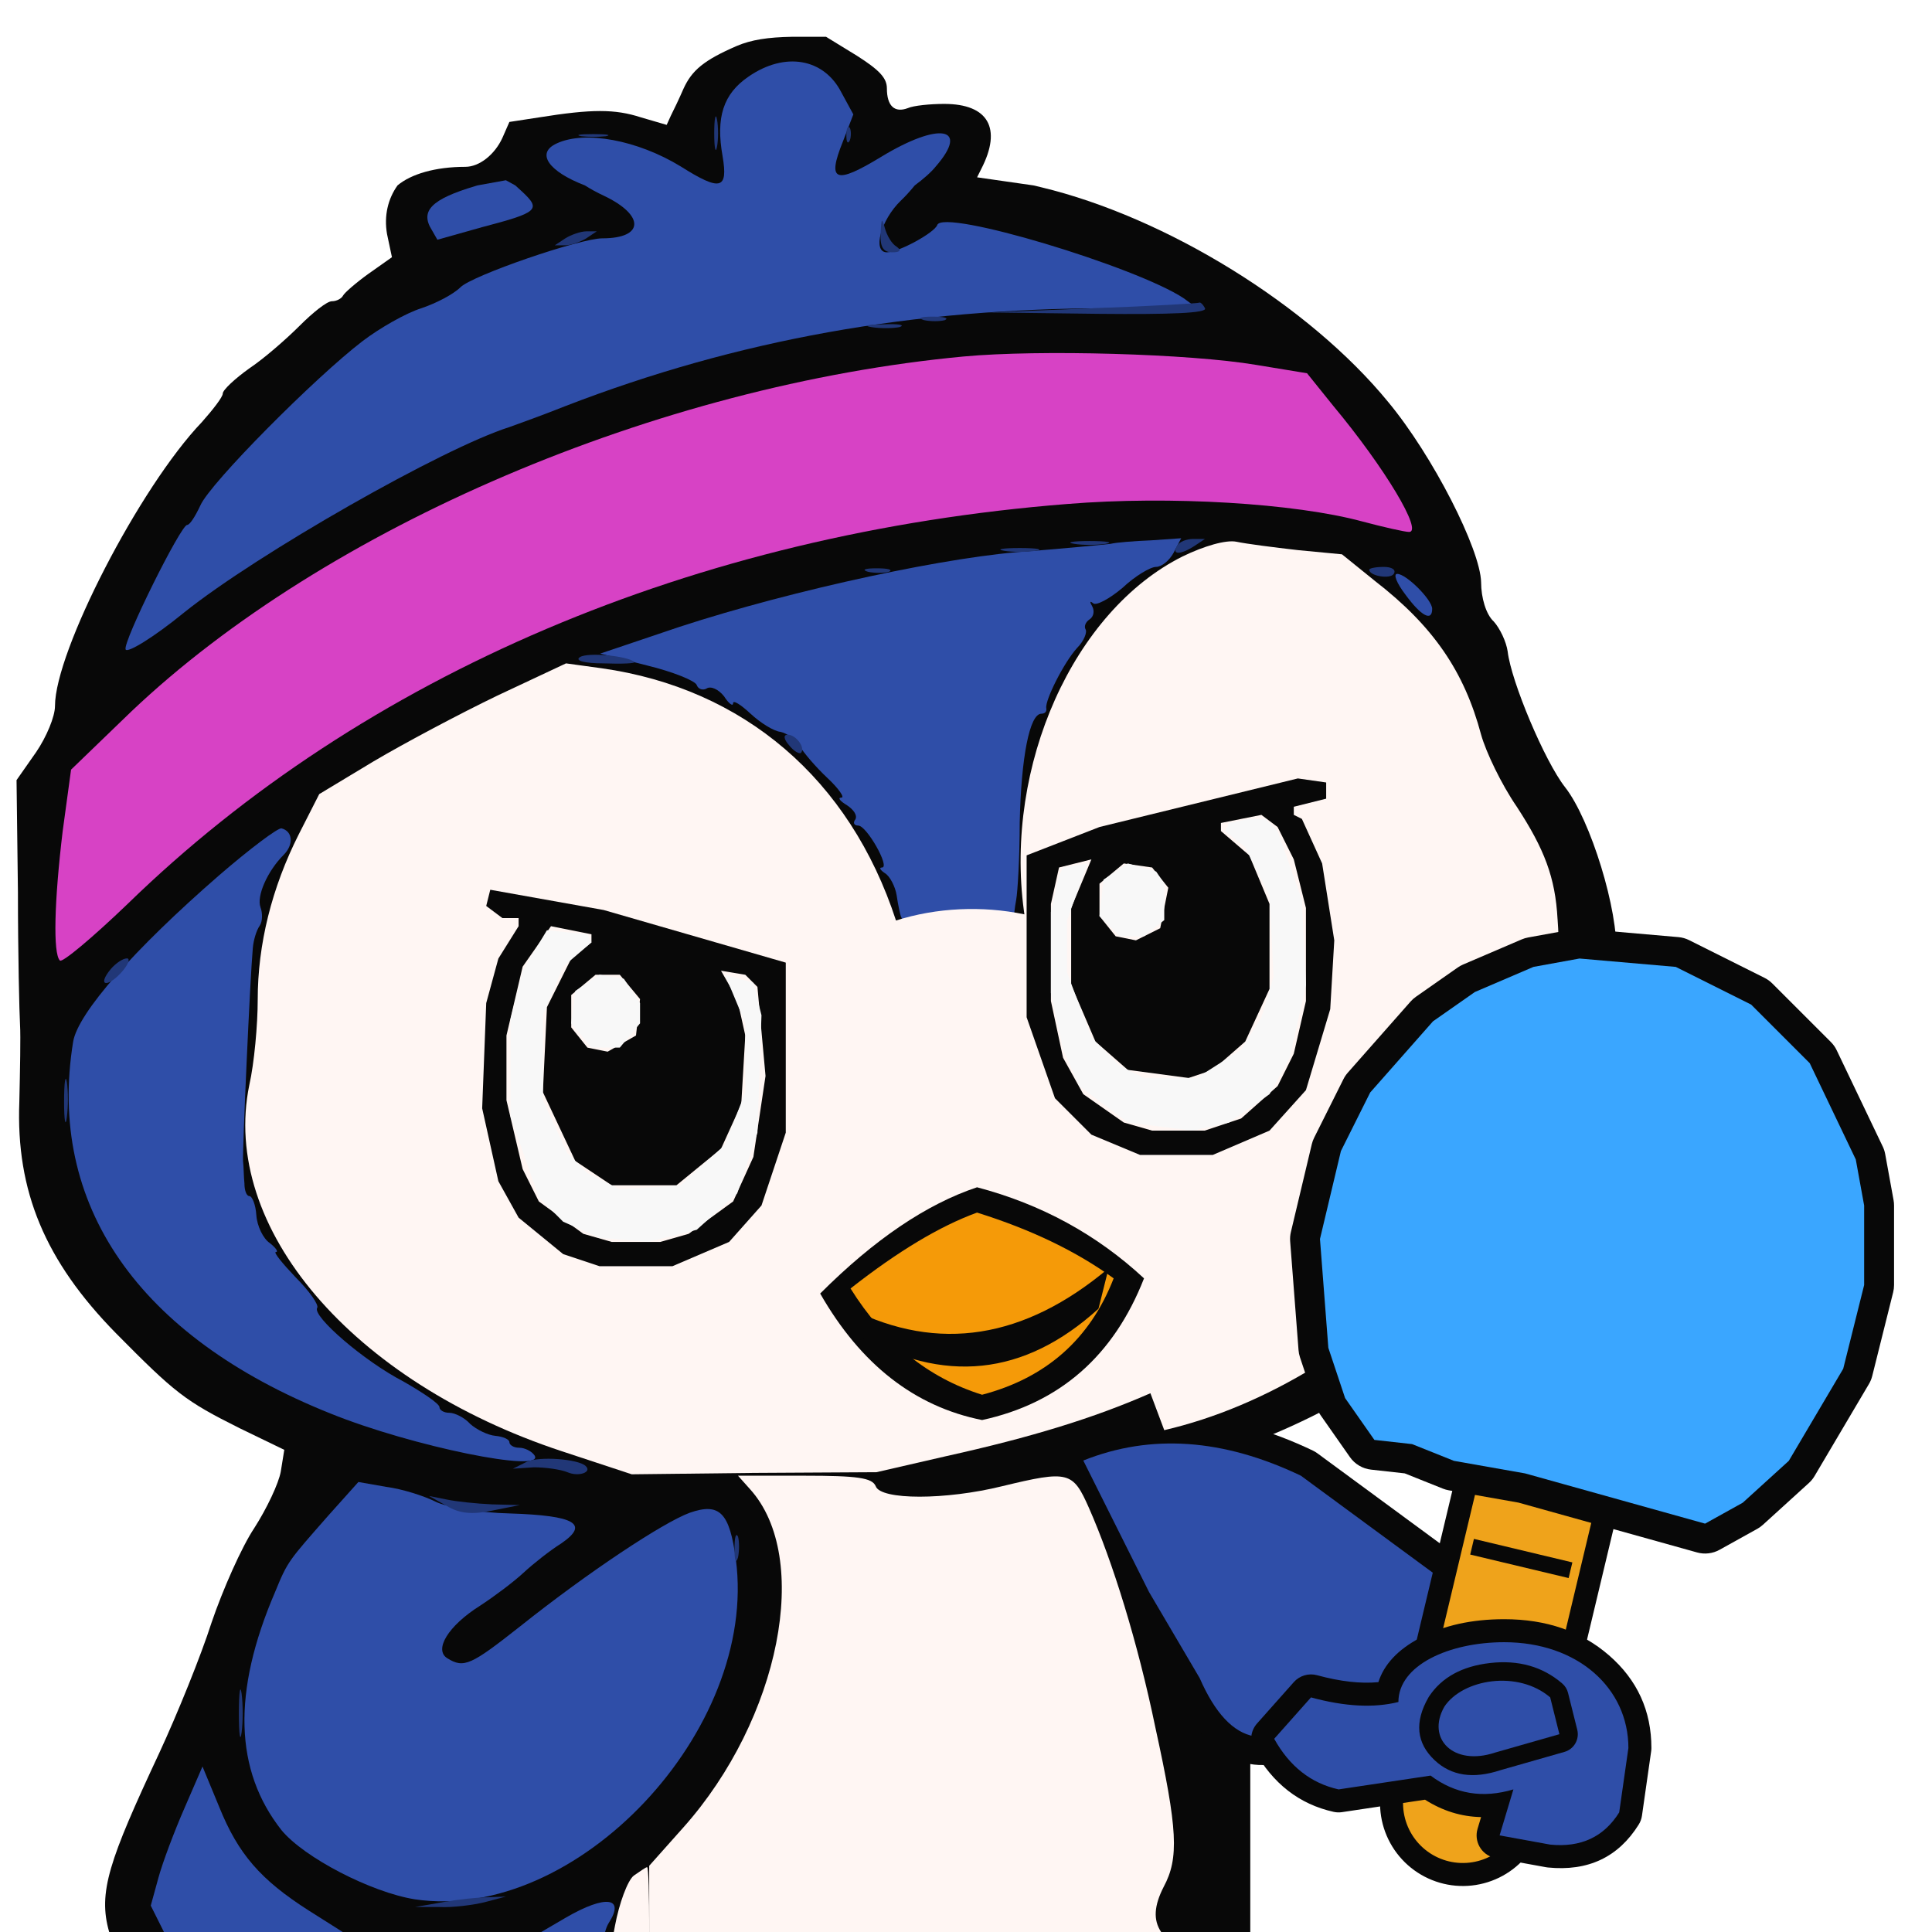
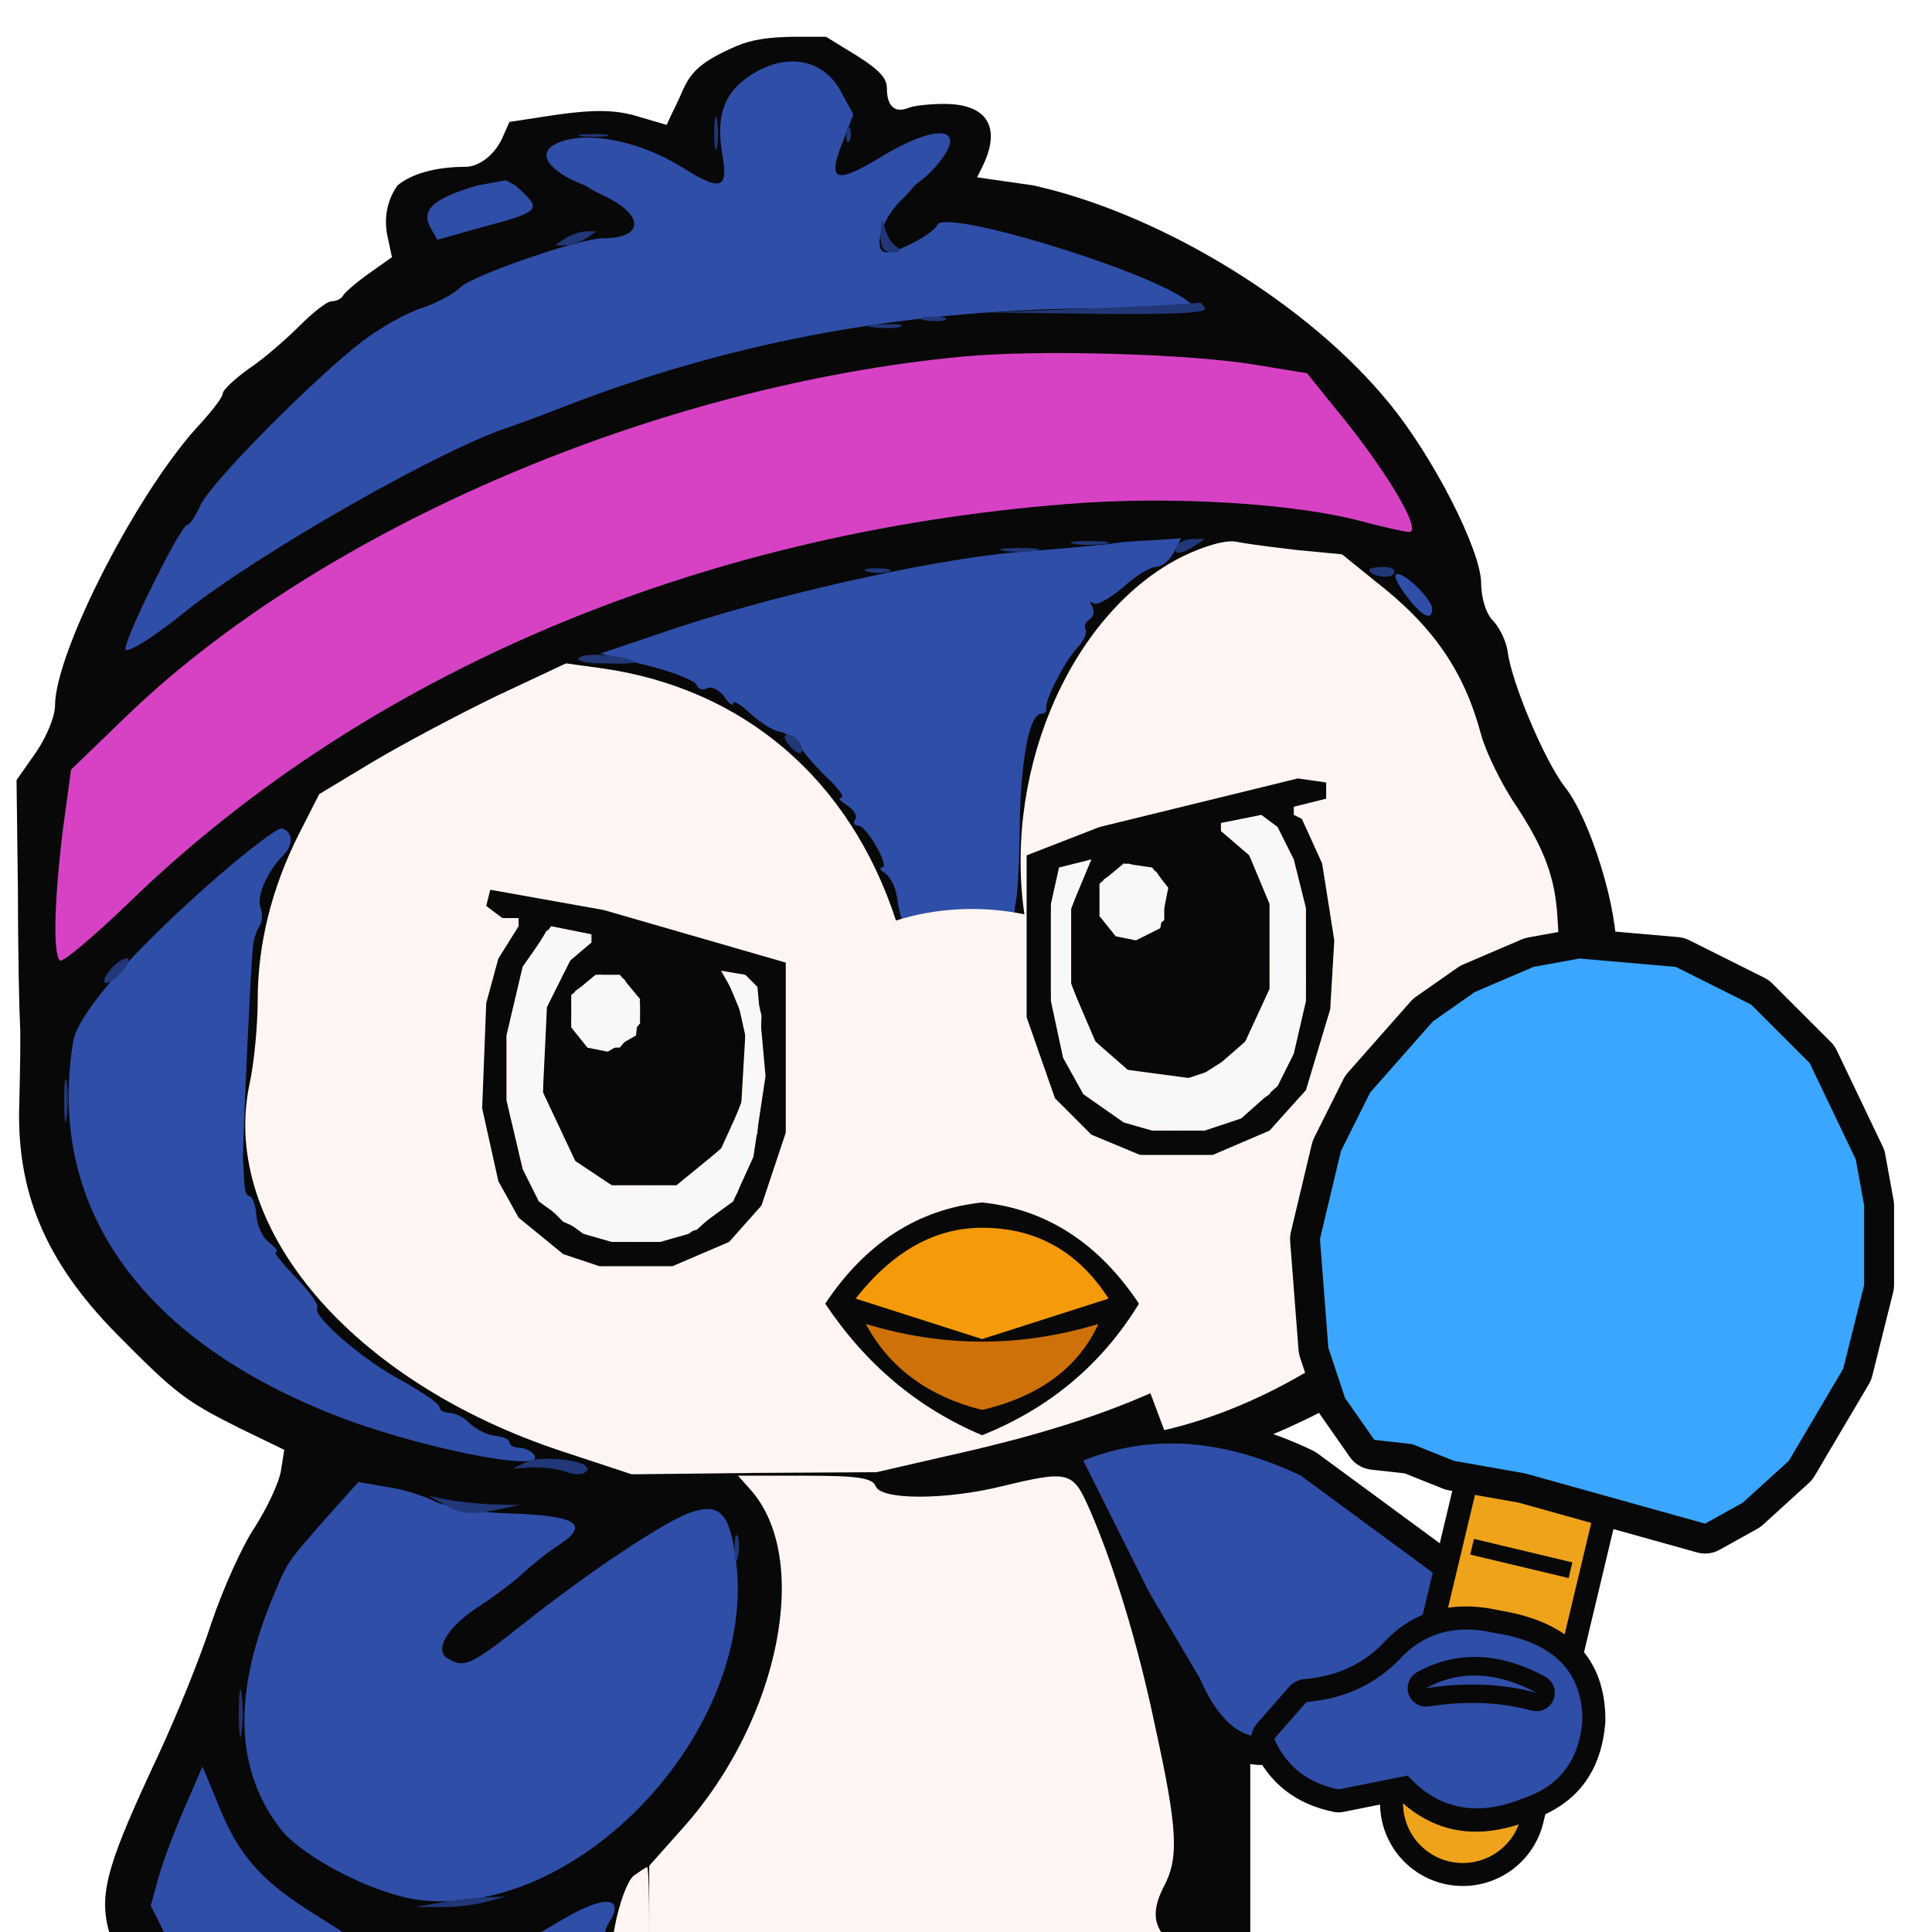
<svg xmlns="http://www.w3.org/2000/svg" viewBox="0 0 420 420" aria-hidden="true" class="sthings" data-character="pip">
  <g data-pip-part="body">
    <path fill="#080808" fill-rule="evenodd" d="M160.128 10.006C163.32 8.638 166.967 8.091 172.135 8H179.58L186.267 12.103C191.13 15.203 192.802 16.936 192.802 19.215C192.802 23.045 194.474 24.595 197.362 23.501C198.577 22.954 202.225 22.589 205.264 22.589C214.839 22.589 217.878 27.878 213.32 36.723L212.408 38.547L224.663 40.305L226.389 40.718C253.592 47.253 284.595 66.401 301.767 87.373C311.495 99.076 321.828 119.44 321.98 126.582C321.98 129.926 323.045 133.573 324.716 135.093C326.084 136.613 327.451 139.501 327.755 141.628C328.515 148.163 335.81 165.488 340.217 171.11C345.764 178.157 351.902 198.068 351.339 207.505H271.8V420.0H23.735C21.258 411.385 23.707 404.441 34.598 381.139C38.549 372.628 43.716 359.863 45.996 352.719C48.427 345.577 52.53 336.306 55.266 332.203C58.002 327.947 60.586 322.477 61.041 319.893L61.801 315.182L52.075 310.471C40.221 304.544 38.093 302.872 25.176 289.803C9.826 274.15 3.443 258.952 4.203 239.5C4.355 232.813 4.508 225.214 4.355 222.782C4.203 220.198 3.899 207.281 3.899 193.907L3.596 169.591L7.851 163.513C10.13 160.169 11.954 155.762 11.954 153.482C11.954 141.628 30.342 105.915 43.868 91.781C46.3 89.045 48.427 86.309 48.427 85.55C48.427 84.79 51.011 82.358 54.202 80.079C57.395 77.951 62.258 73.696 65.145 70.808C68.033 67.921 71.072 65.49 72.136 65.49C73.199 65.49 74.263 64.881 74.567 64.273C74.871 63.666 77.302 61.538 80.038 59.563L85.205 55.915L84.141 50.9C83.444 46.908 84.333 43.233 86.42 40.305C89.34 37.848 94.605 36.267 101.162 36.267C104.202 36.267 107.546 33.623 109.217 29.975L110.737 26.51L117.272 25.507C128.67 23.684 133.685 23.684 139.308 25.507L144.93 27.149L145.842 25.142C146.451 23.957 147.666 21.404 148.578 19.306C150.402 15.294 152.986 13.106 160.128 10.006Z" />
    <path fill="#080808" fill-rule="evenodd" d="M326.8 192.105 351.338 207.505Q350.89 221.805 349.9 238.305Q347.7 269.105 314.7 288.905Q286.1 312.005 252.0 319.705L248.7 305.405Q290.5 294.405 308.1 271.305Q331.2 246.005 326.8 219.605Z" />
    <path fill="#2f4ea8" fill-rule="evenodd" d="M162.712 16.662C170.614 11.191 179.125 12.65 182.924 20.127L185.508 24.869L183.228 30.796C179.733 39.458 181.557 40.188 191.587 34.079C204.201 26.419 210.887 27.605 203.44 36.175C202.47 37.399 200.691 38.958 198.86 40.305C197.826 41.573 196.774 42.727 195.842 43.605C191.435 47.86 189.611 54.851 192.802 54.851C195.386 54.851 203.137 50.596 203.745 48.925C204.961 45.277 247.21 58.043 257.391 64.881L260.279 67.009H241.13C198.426 67.009 160.28 73.847 122.895 88.285C118.336 90.109 112.864 92.084 110.737 92.844C96.299 97.404 56.026 120.352 40.07 133.118C33.383 138.589 27.608 142.084 27.303 141.172C26.696 139.501 39.31 114.121 40.677 114.121C41.285 114.121 42.501 112.145 43.564 109.866C45.692 105.003 68.488 82.054 78.823 74.152C82.622 71.265 88.245 68.072 91.588 67.009C94.779 65.945 98.579 63.969 100.099 62.45C102.683 59.866 126.086 51.812 130.949 51.812C140.067 51.812 140.22 46.796 131.253 42.541C129.771 41.852 128.4 41.1 127.153 40.305C119.322 37.308 116.352 33.284 121.071 31.161C127.15 28.334 138.548 30.431 147.971 36.175C156.633 41.647 158.304 41.191 157.089 33.988C155.57 25.507 157.24 20.401 162.712 16.662Z" />
    <path fill="#2f4ea8" fill-rule="evenodd" d="M112.022 40.305 113.473 41.629C117.727 45.581 116.967 46.189 104.81 49.38L95.084 52.116L93.867 49.988C91.285 45.884 93.716 43.301 103.442 40.414L103.802 40.305L109.977 39.185Z" />
    <path fill="#2f4ea8" fill-rule="evenodd" d="M241.435 118.225C242.65 117.92 246.601 117.616 250.249 117.465L256.784 117.008L255.112 120.2C254.2 121.871 252.528 123.24 251.312 123.24C250.097 123.24 246.753 125.215 244.017 127.798C241.13 130.23 238.242 131.75 237.635 131.142C236.875 130.534 236.875 130.838 237.483 131.902C237.939 132.814 237.787 134.029 236.875 134.638C235.963 135.245 235.66 136.157 235.963 136.765C236.42 137.372 235.66 139.348 234.139 140.868C231.252 144.059 227.149 152.266 227.452 153.938C227.604 154.697 227.149 155.154 226.389 155.154C223.805 155.154 221.982 164.728 221.677 178.862C221.677 186.46 221.222 193.907 220.917 195.579C220.614 197.098 220.31 199.682 220.31 201.05C220.158 202.873 218.942 203.785 216.359 203.785C214.23 203.785 210.127 204.85 207.088 206.065C201.313 208.496 197.058 207.737 198.426 204.393C198.882 203.178 198.426 202.266 197.514 202.266C196.602 202.266 195.995 201.809 195.995 201.05C196.146 200.442 196.146 199.682 195.842 199.226C195.69 198.77 195.235 196.794 194.93 194.667C194.626 192.691 193.411 190.412 192.347 189.804C191.435 189.196 190.979 188.588 191.739 188.588C193.562 188.588 188.396 179.469 186.572 179.469C185.66 179.469 185.355 178.862 185.964 178.102C186.42 177.19 185.508 175.975 184.14 175.063C182.621 174.151 182.012 173.391 182.924 173.391C183.685 173.391 182.316 171.415 179.885 169.135C177.301 166.704 174.717 163.665 173.805 162.144C173.046 160.777 171.071 159.409 169.702 159.105C168.183 158.953 165.296 157.129 163.167 155.154C161.04 153.178 159.368 152.115 159.368 152.875C159.368 153.634 158.457 153.026 157.392 151.354C156.177 149.834 154.505 149.075 153.593 149.682C152.834 150.139 151.77 149.834 151.465 148.922C151.162 148.01 146.299 146.035 140.676 144.668L130.493 142.084L143.108 137.829C166.663 129.622 201.921 121.719 220.917 120.047C230.948 119.288 240.218 118.376 241.435 118.225Z" />
    <path fill="#2f4ea8" fill-rule="evenodd" d="M305.567 129.318C303.591 126.734 302.832 124.759 303.743 124.759C305.72 124.759 311.342 130.382 311.342 132.357C311.342 135.245 308.911 133.878 305.567 129.318Z" />
    <path fill="#2f4ea8" fill-rule="evenodd" d="M47.667 190.259C54.354 184.484 60.434 179.926 61.193 180.078C63.625 180.685 63.929 183.572 61.649 185.853C58.154 189.347 55.723 194.819 56.634 197.251C57.09 198.466 57.09 200.29 56.483 201.202C55.723 202.266 55.114 204.393 54.963 206.065C54.354 212.752 52.683 250.29 52.835 252.417C52.987 253.632 52.987 255.913 53.139 257.28C53.139 258.8 53.595 260.016 54.202 260.016C54.811 260.016 55.571 261.84 55.723 264.119C55.874 266.551 57.242 269.285 58.61 270.197C59.977 271.262 60.586 272.173 59.977 272.173C59.37 272.173 61.346 274.605 64.233 277.644C67.273 280.684 69.4 283.723 68.945 284.331C67.88 286.155 79.126 295.881 87.637 300.289C91.892 302.72 95.539 305.152 95.539 305.912C95.539 306.519 96.451 307.128 97.667 307.128C98.883 307.128 101.011 308.191 102.226 309.559C103.595 310.775 106.026 311.991 107.698 312.143C109.37 312.294 110.737 312.903 110.737 313.51C110.737 314.118 111.649 314.726 112.864 314.726C114.08 314.726 115.6 315.485 116.208 316.397C118.639 320.35 89.461 314.422 71.832 307.279C30.039 290.563 10.13 261.84 15.905 226.429C16.97 220.198 29.127 206.369 47.667 190.259Z" />
    <path fill="#080808" fill-rule="evenodd" d="M233.253 311.887Q257.717 302.103 285.41 315.347Q285.925 315.593 286.384 315.931L323.784 343.431Q324.264 343.784 324.666 344.224Q325.067 344.664 325.377 345.173Q325.685 345.684 325.888 346.244Q326.091 346.804 326.181 347.393Q326.271 347.982 326.243 348.577Q326.217 349.172 326.075 349.75Q325.932 350.329 325.68 350.869Q325.427 351.409 325.074 351.889Q324.857 352.185 324.605 352.452Q306.216 371.991 283.164 381.295Q274.377 385.931 266.662 381.644Q260.033 377.961 255.407 367.569L244.585 349.173Q244.48 348.995 244.389 348.811L230.089 320.211Q229.822 319.678 229.665 319.103Q229.507 318.528 229.465 317.934Q229.423 317.339 229.497 316.748Q229.572 316.158 229.76 315.592Q229.949 315.027 230.244 314.509Q230.539 313.992 230.93 313.541Q231.32 313.091 231.791 312.726Q232.262 312.36 232.794 312.094Q233.02 311.981 233.253 311.887Z" />
    <path fill="#2f4ea8" fill-rule="evenodd" d="M235.5 317.505Q257.5 308.705 282.8 320.805L320.2 348.305Q302.6 367.005 280.6 375.805Q276.341 378.128 272.627 377.453Q265.79 376.21 260.8 364.805L249.8 346.105Z" />
    <path fill="#2f4ea8" fill-rule="evenodd" d="M71.376 329.468 77.911 322.172 83.989 323.237C87.485 323.693 92.196 325.213 94.627 326.428C97.059 327.644 104.05 328.859 110.889 329.012C125.023 329.468 128.214 331.291 121.983 335.546C119.551 337.066 115.904 339.954 113.776 341.929C111.649 343.905 107.393 347.096 104.354 349.072C97.363 353.479 94.324 358.646 97.211 360.47C100.859 362.75 102.378 361.99 113.168 353.479C128.062 341.626 144.171 330.988 149.946 328.859C156.48 326.58 158.609 328.859 159.976 339.042C164.839 376.123 125.326 418.068 90.221 412.901C80.646 411.381 66.057 403.782 61.193 397.856C51.011 384.938 50.403 367.917 59.826 346.032C62.561 339.346 62.713 339.346 71.376 329.468Z" />
    <path fill="#2f4ea8" fill-rule="evenodd" d="M40.07 393.144 44.021 384.026 47.667 392.841C51.771 403.022 56.634 408.646 67.121 415.332L74.498 420.0H35.64L32.774 414.269L34.446 408.19C35.358 404.846 37.941 398.007 40.07 393.144Z" />
    <path fill="#2f4ea8" fill-rule="evenodd" d="M123.047 416.853C131.71 411.838 135.964 412.445 132.317 418.068C131.991 418.611 131.724 419.29 131.542 420.0H117.666Z" />
    <path fill="#213777" fill-rule="evenodd" d="M155.265 28.972C155.265 25.689 155.57 24.413 155.873 25.963C156.177 27.605 156.177 30.34 155.873 31.89C155.57 33.531 155.265 32.255 155.265 28.972Z" />
    <path fill="#213777" fill-rule="evenodd" d="M183.988 29.428C183.988 27.878 184.292 27.24 184.748 27.787C185.052 28.425 185.052 29.701 184.748 30.523C184.292 31.434 183.988 30.887 183.988 29.428Z" />
    <path fill="#213777" fill-rule="evenodd" d="M126.39 29.61C124.871 29.337 126.086 29.154 128.974 29.154C131.861 29.154 133.077 29.337 131.71 29.61C130.189 29.793 127.758 29.793 126.39 29.61Z" />
    <path fill="#213777" fill-rule="evenodd" d="M191.435 50.596C191.587 47.404 191.739 47.253 192.347 49.532C192.802 51.204 193.866 53.028 194.93 53.635C195.995 54.395 195.69 54.851 194.018 54.851C192.042 54.851 191.283 53.788 191.435 50.596Z" />
    <path fill="#213777" fill-rule="evenodd" d="M122.895 51.812C124.111 51.052 126.238 50.292 127.454 50.292H129.734L127.454 51.812C126.238 52.571 124.111 53.331 122.895 53.331H120.615Z" />
    <path fill="#213777" fill-rule="evenodd" d="M237.635 67.009C250.249 66.553 260.583 65.945 260.735 65.793C260.887 65.641 261.495 66.097 261.951 67.009C262.559 68.072 254.504 68.377 238.851 68.225L214.839 67.921Z" />
    <path fill="#213777" fill-rule="evenodd" d="M200.858 69.593C199.337 69.137 200.249 68.832 202.68 68.832C205.264 68.832 206.328 69.137 205.416 69.593C204.352 69.896 202.225 69.896 200.858 69.593Z" />
    <path fill="#213777" fill-rule="evenodd" d="M189.46 71.113C187.484 70.808 188.699 70.504 192.042 70.504C195.386 70.353 196.905 70.656 195.538 71.113C194.018 71.416 191.283 71.416 189.46 71.113Z" />
    <path fill="#213777" fill-rule="evenodd" d="M233.532 118.225C231.555 117.92 233.076 117.616 236.875 117.616C240.674 117.616 242.195 117.92 240.371 118.225C238.395 118.528 235.355 118.528 233.532 118.225Z" />
    <path fill="#213777" fill-rule="evenodd" d="M255.872 118.68C256.327 117.768 257.999 117.16 259.367 117.16H261.951L259.671 118.68C256.632 120.656 254.655 120.656 255.872 118.68Z" />
    <path fill="#213777" fill-rule="evenodd" d="M218.335 119.744C216.359 119.44 217.878 119.135 221.677 119.135C225.477 119.135 226.997 119.44 225.173 119.744C223.198 120.047 220.158 120.047 218.335 119.744Z" />
    <path fill="#213777" fill-rule="evenodd" d="M188.699 124.303C187.179 123.847 188.091 123.543 190.523 123.543C193.107 123.543 194.171 123.847 193.259 124.303C192.195 124.607 190.067 124.607 188.699 124.303Z" />
    <path fill="#213777" fill-rule="evenodd" d="M297.664 123.847C297.664 123.543 299.033 123.24 300.855 123.24C302.527 123.24 303.591 123.847 302.984 124.759C302.224 125.975 297.664 125.215 297.664 123.847Z" />
    <path fill="#213777" fill-rule="evenodd" d="M126.086 142.844C127.758 141.78 136.268 142.54 137.94 143.907C138.245 144.212 135.204 144.364 131.253 144.212C126.998 144.212 124.871 143.604 126.086 142.844Z" />
    <path fill="#213777" fill-rule="evenodd" d="M171.526 161.993C170.311 160.625 170.311 159.713 171.223 159.713C173.046 159.713 175.174 162.601 174.11 163.665C173.805 163.968 172.59 163.36 171.526 161.993Z" />
    <path fill="#213777" fill-rule="evenodd" d="M24.112 210.625C25.176 209.408 26.696 208.344 27.608 208.344C28.367 208.344 27.911 209.713 26.391 211.384C23.2 214.879 21.073 214.271 24.112 210.625Z" />
    <path fill="#213777" fill-rule="evenodd" d="M13.929 239.5C13.929 235.244 14.234 233.42 14.538 235.244C14.841 237.219 14.841 240.563 14.538 242.843C14.234 245.275 13.929 243.603 13.929 239.5Z" />
    <path fill="#213777" fill-rule="evenodd" d="M114.536 317.766C117.272 316.55 125.63 317.157 127.302 318.678C128.822 320.045 125.783 321.109 123.351 320.045C121.83 319.438 118.639 318.981 116.055 318.981L111.497 319.285Z" />
    <path fill="#213777" fill-rule="evenodd" d="M97.059 327.34 93.26 325.213 97.059 325.972C99.187 326.428 103.595 326.884 106.938 327.035L113.016 327.188L106.938 328.404C102.53 329.316 99.795 329.012 97.059 327.34Z" />
    <path fill="#213777" fill-rule="evenodd" d="M159.673 336.763C159.673 334.179 159.976 333.115 160.433 334.027C160.736 335.091 160.736 337.218 160.433 338.585C159.976 340.106 159.673 339.194 159.673 336.763Z" />
    <path fill="#213777" fill-rule="evenodd" d="M51.923 372.476C51.923 367.917 52.227 365.941 52.53 368.221C52.835 370.653 52.835 374.3 52.53 376.579C52.227 379.01 51.923 377.035 51.923 372.476Z" />
    <path fill="#213777" fill-rule="evenodd" d="M96.299 413.509C99.642 412.901 104.05 412.445 106.177 412.445L109.977 412.293L105.417 413.509C102.986 414.117 98.427 414.725 95.539 414.572H90.221Z" />
    <path fill="#fff6f3" fill-rule="evenodd" d="M257.087 120.959C261.799 118.68 266.51 117.313 268.789 117.768C270.917 118.225 276.845 118.984 282.163 119.592L291.737 120.504L298.88 126.279C311.646 136.157 318.333 146.035 321.98 159.713C323.045 163.513 326.388 170.503 329.73 175.366C335.733 184.57 338.107 190.73 338.598 199.805H338.603Q341.1 232.805 318.0 271.305Q286.1 303.205 253.1 310.905L250.089 302.878C237.848 308.255 224.218 312.453 205.721 316.55L190.523 320.045L163.927 320.197L137.333 320.501L122.135 315.485C76.542 300.441 47.82 266.854 54.202 235.852C55.266 231.141 56.026 222.782 56.026 217.31C56.026 205.305 59.066 192.995 64.992 181.293L69.4 172.631L81.254 165.488C87.941 161.537 99.947 155.154 108.153 151.203L123.047 144.212L130.798 145.276C161.639 149.638 184.737 169.343 194.781 200.112C203.601 197.304 213.52 196.856 222.69 198.768L222.589 198.01C218.335 166.4 233.379 132.814 257.087 120.959Z" />
    <path fill="#fff6f3" fill-rule="evenodd" d="M137.788 407.734C139.155 406.822 140.372 405.91 140.676 405.91C140.979 405.91 141.132 411.99 141.132 419.588V420.0H133.439C133.518 419.573 133.6 419.132 133.685 418.676C134.597 413.813 136.421 408.797 137.788 407.734Z" />
    <path fill="#fff6f3" fill-rule="evenodd" d="M163.016 323.693 160.433 320.805H174.87C186.42 320.805 189.611 321.26 190.371 323.084C191.435 326.125 205.568 326.125 217.878 323.084C232.315 319.59 233.227 319.893 236.723 327.796C241.89 339.497 247.361 357.127 251.161 375.516C256.024 397.704 256.327 403.934 252.984 410.166C250.873 414.284 250.668 417.375 252.423 420.0H141.132V405.606L148.578 397.247C169.551 373.692 176.541 338.585 163.016 323.693Z" />
    <path fill="#d742c5" fill-rule="evenodd" d="M209.52 77.495C225.933 75.976 258.608 76.888 273.045 79.319L284.139 81.143L289.762 88.133C301.16 101.81 309.366 115.641 306.327 115.641C305.415 115.641 300.704 114.577 296.145 113.36C281.555 109.409 254.352 107.738 232.012 109.562C151.162 115.944 78.974 146.643 27.76 196.491C20.161 203.785 13.474 209.408 13.017 208.801C11.498 207.281 11.802 195.882 13.626 180.685L15.449 167.312L28.52 154.697C70.767 114.577 142.955 83.726 209.52 77.495Z" />
  </g>
  <g class="sthings-face" data-face="neutral">
    <g data-pip-part="eye-0">
      <path fill="#080808" fill-rule="evenodd" d="M105.7 196.945 106.58 193.425 131.22 197.825 170.82 209.265V246.225L165.54 262.065L158.5 269.985L146.18 275.265H130.34L122.42 272.625L112.74 264.705L108.34 256.785L104.82 240.945L105.7 218.065L108.34 208.385L112.74 201.345V199.585H109.22L105.7 196.945ZM163.78 251.505 166.42 233.905 164.66 214.545 162.02 211.905 156.74 211.025 160.26 217.185 162.02 225.105 161.14 240.065 156.74 249.745 147.06 257.665H132.98L125.06 252.385L118.02 237.425L118.9 218.945L124.18 208.385L128.58 204.865V203.105L119.78 201.345L113.62 210.145L110.1 225.105V239.185L113.62 254.145L117.14 261.185L126.82 268.225L132.98 269.985H143.54L149.7 268.225L159.38 261.185L163.78 251.505ZM124.18 216.305V223.345L127.7 227.745L132.1 228.625L138.26 225.105L139.14 217.185L134.74 211.905H129.46L124.18 216.305Z" />
      <path fill="#f8f8f8" fill-rule="evenodd" d="M110.98 242.705V221.585L113.62 211.025L118.9 202.225L127.7 203.105L128.58 204.865L122.42 210.145L118.02 220.705V239.185L123.3 250.625L127.7 255.025L134.74 258.545L147.94 257.665L157.62 248.865L162.02 237.425V222.465L157.62 211.905L163.78 213.665L165.54 220.705L164.66 246.225L160.26 259.425L151.46 267.345L140.9 269.985L130.34 269.105L122.42 265.585L117.14 260.305L110.98 242.705ZM124.18 222.465 125.06 215.425 130.34 211.905 135.62 212.785 139.14 218.065V222.465L134.74 227.745H128.58L124.18 222.465Z" />
    </g>
    <g data-pip-part="eye-1">
      <path fill="#080808" fill-rule="evenodd" d="M282.14 169.225 288.3 170.105V173.625L281.26 175.385V177.145L283.02 178.025L287.42 187.705L290.06 204.425L289.18 219.385L283.9 236.985L275.98 245.785L263.66 251.065H247.82L237.26 246.665L229.34 238.745L223.18 221.145V185.945L239.02 179.785L282.14 169.225ZM237.26 186.825 230.22 188.585 228.46 196.505V217.625L231.1 229.945L235.5 237.865L244.3 244.025L250.46 245.785H261.9L269.82 243.145L277.74 236.105L281.26 229.065L283.9 217.625V197.385L281.26 186.825L277.74 179.785L274.22 177.145L265.42 178.905V180.665L271.58 185.945L275.98 196.505V214.985L270.7 226.425L263.66 232.585L258.38 234.345L245.18 232.585L238.14 226.425L232.86 214.105V197.385L237.26 186.825ZM239.02 199.145 242.54 203.545 246.94 204.425 252.22 201.785 253.98 192.985 250.46 188.585 244.3 187.705 239.02 192.105V199.145Z" />
      <path fill="#f8f8f8" fill-rule="evenodd" d="M266.3 180.665 267.18 178.905 271.58 178.025H275.1L277.74 180.665L283.02 195.625L283.9 214.105L280.38 229.945L275.98 237.865L267.18 244.025L259.26 245.785L245.18 244.025L234.62 236.105L231.1 228.185L228.46 215.865V198.265L230.22 190.345L231.1 188.585L236.38 187.705L231.98 200.025V211.465L237.26 225.545L243.42 231.705L248.7 234.345H260.14L269.82 228.185L274.22 221.145L276.86 212.345L275.98 194.745L270.7 184.185L266.3 180.665ZM239.9 191.225 245.18 187.705 251.34 189.465 253.1 192.105V200.025L248.7 203.545H243.42L239.02 199.145L239.9 191.225Z" />
    </g>
    <g data-pip-part="beak">
-       <path fill="#080808" fill-rule="evenodd" d="M178.3 281.205Q195.9 263.605 212.4 258.105Q233.3 263.605 248.7 277.905Q238.8 303.205 213.5 308.705Q191.5 304.305 178.3 281.205Z" />
-       <path fill="#f59a08" fill-rule="evenodd" d="M184.9 280.105Q200.3 268.005 212.4 263.605Q230.0 269.105 242.1 277.905Q234.4 297.705 213.5 303.205Q195.9 297.705 184.9 280.105Z" />
-       <path fill="#080808" fill-rule="evenodd" d="M184.9 284.505Q213.5 298.805 241.0 275.705L238.8 284.505Q214.6 306.505 186.0 290.005L184.9 284.505Z" />
+       <path fill="#080808" fill-rule="evenodd" d="M179.4 283.405Q192.6 263.605 213.5 261.405Q234.4 263.605 247.6 283.405Q235.5 303.205 213.5 312.005Q192.6 303.205 179.4 283.405Z" />
+       <path fill="#cd7108" fill-rule="evenodd" d="M188.2 287.805Q213.5 295.505 238.8 287.805Q232.2 302.105 213.5 306.505Q195.9 302.105 188.2 287.805Z" />
+       <path fill="#f59a08" fill-rule="evenodd" d="M186.0 282.305Q198.1 266.905 213.5 266.905Q231.1 266.905 241.0 282.305L213.5 291.105L186.0 282.305Z" />
    </g>
  </g>
  <g data-pip-part="racket">
    <path fill="#080808" fill-rule="evenodd" d="M353.666 320.181 335.516 396.181Q335.312 397.042 335.023 397.878Q334.734 398.713 334.365 399.517Q333.996 400.32 333.55 401.083Q333.103 401.846 332.584 402.563Q332.066 403.279 331.478 403.941Q330.892 404.602 330.244 405.203Q329.595 405.804 328.89 406.339Q328.186 406.873 327.433 407.337Q326.679 407.799 325.884 408.186Q325.088 408.573 324.259 408.88Q323.431 409.187 322.575 409.411Q321.719 409.636 320.846 409.775Q319.973 409.915 319.09 409.968Q318.208 410.021 317.324 409.986Q316.441 409.953 315.565 409.834Q314.688 409.714 313.829 409.508Q312.969 409.302 312.133 409.014Q311.297 408.725 310.492 408.355Q309.69 407.987 308.926 407.54Q308.163 407.093 307.447 406.575Q306.73 406.056 306.068 405.47Q305.407 404.882 304.807 404.235Q304.205 403.586 303.67 402.882Q303.136 402.176 302.673 401.424Q302.211 400.671 301.823 399.874Q301.436 399.08 301.129 398.251Q300.822 397.421 300.598 396.566Q300.374 395.711 300.234 394.837Q300.095 393.964 300.041 393.082Q299.989 392.198 300.023 391.315Q300.056 390.432 300.176 389.555Q300.297 388.679 300.501 387.819L318.651 311.819Q318.856 310.959 319.145 310.123Q319.433 309.287 319.803 308.484Q320.173 307.68 320.618 306.916Q321.065 306.153 321.584 305.437Q322.102 304.721 322.689 304.06Q323.276 303.399 323.924 302.797Q324.573 302.196 325.278 301.662Q325.982 301.127 326.735 300.664Q327.489 300.201 328.284 299.814Q329.078 299.428 329.908 299.12Q330.737 298.813 331.593 298.588Q332.447 298.364 333.321 298.225Q334.194 298.086 335.077 298.033Q335.96 297.979 336.843 298.013Q337.727 298.047 338.603 298.167Q339.48 298.287 340.339 298.493Q341.199 298.697 342.035 298.987Q342.871 299.275 343.675 299.644Q344.478 300.014 345.242 300.459Q346.005 300.906 346.721 301.425Q347.437 301.943 348.098 302.531Q348.76 303.117 349.361 303.766Q349.963 304.414 350.497 305.119Q351.032 305.823 351.495 306.577Q351.957 307.33 352.344 308.125Q352.731 308.921 353.038 309.75Q353.345 310.578 353.57 311.434Q353.794 312.29 353.934 313.162Q354.072 314.036 354.126 314.919Q354.179 315.801 354.145 316.686Q354.112 317.569 353.992 318.444Q353.871 319.321 353.666 320.181Z" />
    <path fill="#efa31b" fill-rule="evenodd" d="M348.803 319.02 330.653 395.02Q330.505 395.641 330.297 396.244Q330.088 396.848 329.822 397.429Q329.554 398.009 329.233 398.56Q328.911 399.112 328.536 399.629Q328.161 400.146 327.737 400.623Q327.314 401.102 326.845 401.535Q326.376 401.97 325.868 402.356Q325.359 402.742 324.815 403.076Q324.271 403.411 323.697 403.69Q323.123 403.969 322.523 404.191Q321.925 404.413 321.307 404.574Q320.69 404.737 320.058 404.837Q319.428 404.939 318.79 404.977Q318.153 405.014 317.515 404.99Q316.876 404.966 316.243 404.879Q315.611 404.793 314.989 404.645Q314.369 404.496 313.765 404.287Q313.161 404.079 312.581 403.812Q312.001 403.546 311.45 403.224Q310.897 402.901 310.38 402.526Q309.863 402.151 309.386 401.728Q308.907 401.304 308.474 400.836Q308.04 400.367 307.653 399.859Q307.267 399.349 306.933 398.806Q306.599 398.262 306.319 397.687Q306.04 397.113 305.819 396.515Q305.596 395.915 305.435 395.297Q305.272 394.68 305.172 394.05Q305.071 393.418 305.033 392.781Q304.995 392.143 305.019 391.505Q305.043 390.867 305.13 390.235Q305.217 389.601 305.364 388.981L323.514 312.981Q323.663 312.359 323.871 311.755Q324.08 311.151 324.346 310.572Q324.613 309.991 324.935 309.44Q325.257 308.889 325.632 308.372Q326.007 307.855 326.43 307.376Q326.854 306.899 327.323 306.464Q327.791 306.03 328.299 305.644Q328.809 305.259 329.353 304.924Q329.897 304.59 330.471 304.311Q331.045 304.031 331.644 303.809Q332.243 303.587 332.861 303.425Q333.479 303.263 334.109 303.162Q334.74 303.062 335.378 303.023Q336.015 302.985 336.653 303.009Q337.292 303.033 337.924 303.12Q338.557 303.207 339.178 303.356Q339.799 303.504 340.403 303.712Q341.007 303.921 341.587 304.187Q342.167 304.455 342.718 304.777Q343.27 305.099 343.787 305.473Q344.304 305.848 344.782 306.272Q345.26 306.695 345.694 307.164Q346.128 307.633 346.514 308.142Q346.9 308.65 347.235 309.195Q347.569 309.738 347.849 310.312Q348.128 310.887 348.349 311.486Q348.571 312.084 348.733 312.702Q348.896 313.321 348.996 313.951Q349.097 314.581 349.135 315.219Q349.173 315.856 349.149 316.495Q349.125 317.133 349.038 317.766Q348.952 318.398 348.803 319.02Z" />
    <path fill="#080808" fill-rule="evenodd" d="M341.819 339.652 320.421 334.543 319.608 337.947 341.007 343.057 341.819 339.652Z" />
    <path fill="#080808" fill-rule="evenodd" d="M329.84 389.812 308.442 384.703 307.629 388.107 329.027 393.217 329.84 389.812Z" />
    <g data-pip-part="flipper">
-       <path fill="#080808" fill-rule="evenodd" d="M309.786 391.238 291.742 393.945Q290.822 394.083 289.916 393.881Q278.721 391.393 272.629 380.428Q272.252 379.749 272.098 378.986Q271.945 378.225 272.03 377.452Q272.116 376.68 272.431 375.969Q272.746 375.259 273.263 374.679L281.263 365.678Q281.727 365.156 282.316 364.781Q282.906 364.407 283.576 364.208Q284.245 364.009 284.943 364.001Q285.641 363.992 286.316 364.176Q293.892 366.243 299.65 365.683Q301.504 359.869 308.661 356.081Q316.369 352 327 352Q340.739 352 349.778 359.85Q359 367.858 359 380Q359 380.356 358.95 380.707L356.95 394.707Q356.8 395.754 356.24 396.65Q349.593 407.285 336.502 405.975Q336.303 405.955 336.106 405.92L325.106 403.919Q324.621 403.831 324.163 403.65Q323.705 403.469 323.291 403.203Q322.877 402.935 322.523 402.593Q322.169 402.251 321.888 401.846Q321.609 401.442 321.413 400.99Q321.216 400.537 321.113 400.056Q321.008 399.575 321.001 399.082Q320.993 398.59 321.081 398.105Q321.131 397.83 321.211 397.563L321.974 395.019Q315.505 394.885 309.786 391.238Z" />
-       <path fill="#2f4ea8" fill-rule="evenodd" d="M304 370C304 362 315 357.001 327 357.001C343 357.001 354 367 354 380L352 394Q347 402 337 401.001L326 399L329.0 389Q319 392 311 386L291 389Q282 387 277 378L285.0 369Q296.0 372 304 370Z" />
-       <path fill="#080808" fill-rule="evenodd" d="M339.603 365.963Q340.571 366.793 340.881 368.03L342.881 376.029Q342.974 376.403 342.994 376.788Q343.015 377.174 342.961 377.556Q342.907 377.938 342.782 378.302Q342.657 378.667 342.464 379.001Q342.272 379.335 342.018 379.625Q341.764 379.916 341.461 380.153Q341.157 380.391 340.813 380.566Q340.47 380.741 340.099 380.846L326.178 384.823Q317.292 387.752 311.884 382.662Q305.931 377.06 310.527 369.016Q310.596 368.896 310.672 368.781Q314.814 362.567 323.921 361.526Q333.191 360.467 339.603 365.963Z" />
-       <path fill="#2f4ea8" fill-rule="evenodd" d="M337 369C330 363 318.0 365 314 371C310 378 316 384 325 381L339 377L337 369Z" />
+       <path fill="#080808" fill-rule="evenodd" d="M283.584 365.017Q293.688 364.176 300.369 357.559Q310.264 346.541 325.952 350.088Q349 353.803 349 374Q349 374.192 348.985 374.384Q347.736 390.618 332.721 395.696Q316.067 402.295 304.344 391.431L291.981 393.903Q291 394.099 290.019 393.903Q277.482 391.395 272.431 380.031Q272.14 379.377 272.045 378.668Q271.95 377.959 272.056 377.252Q272.163 376.544 272.464 375.895Q272.766 375.246 273.237 374.707L280.237 366.707Q280.878 365.975 281.746 365.537Q282.615 365.098 283.584 365.017Z" />
+       <path fill="#2f4ea8" fill-rule="evenodd" d="M284 370Q296.0 369 304 361Q312 352 325 355Q344 358 344 374Q343 387 331 391Q316 397 306 386L291 389Q281 387 277 378L284 370Z" />
+       <path fill="#080808" fill-rule="evenodd" d="M308.085 363.488Q320.988 356.451 335.896 364.478Q336.243 364.665 336.547 364.916Q336.851 365.167 337.099 365.472Q337.349 365.777 337.534 366.125Q337.719 366.474 337.831 366.851Q337.944 367.228 337.982 367.62Q338.019 368.013 337.979 368.404Q337.94 368.796 337.824 369.173Q337.709 369.549 337.522 369.897Q337.201 370.493 336.7 370.951Q336.201 371.408 335.577 371.676Q334.954 371.943 334.278 371.99Q333.601 372.038 332.948 371.859Q322.767 369.083 310.608 370.954Q310.219 371.013 309.825 370.996Q309.432 370.979 309.049 370.885Q308.667 370.791 308.309 370.625Q307.953 370.459 307.635 370.226Q307.317 369.993 307.051 369.702Q306.784 369.412 306.58 369.075Q306.376 368.738 306.241 368.368Q306.107 367.997 306.046 367.608Q305.953 366.998 306.047 366.389Q306.141 365.78 306.415 365.226Q306.689 364.673 307.116 364.229Q307.543 363.784 308.085 363.488Z" />
+       <path fill="#2f4ea8" fill-rule="evenodd" d="M310 367Q321 361 334 368.001Q323 365 310 367Z" />
    </g>
    <g data-pip-part="blade">
      <path fill="#080808" fill-rule="evenodd" d="M332.198 203.8 342.208 201.98Q343.065 201.824 343.934 201.899L364.863 203.72Q366.099 203.827 367.207 204.381L383.586 212.572Q384.53 213.042 385.276 213.789L398.016 226.528Q398.804 227.316 399.283 228.32L409.293 249.25Q409.67 250.035 409.825 250.892L411.645 260.902Q411.75 261.479 411.75 262.065V279.355Q411.75 280.156 411.556 280.931L407.005 299.132Q406.777 300.048 406.296 300.862L394.467 320.882Q393.967 321.726 393.242 322.385L383.232 331.485Q382.676 331.991 382.017 332.357L373.827 336.907Q372.705 337.529 371.431 337.68Q370.159 337.831 368.922 337.485L330.098 326.652L314.941 323.976Q314.28 323.86 313.656 323.61L305.375 320.298L298.062 319.485Q296.669 319.33 295.464 318.616Q294.259 317.901 293.455 316.753L287.084 307.652Q286.542 306.878 286.243 305.98L282.603 295.061Q282.35 294.302 282.29 293.503L280.469 269.843Q280.391 268.829 280.626 267.84L285.177 248.73Q285.351 247.999 285.686 247.328L292.057 234.588Q292.435 233.83 292.996 233.194L306.646 217.724Q307.158 217.144 307.792 216.7L316.892 210.33Q317.442 209.945 318.059 209.681L330.8 204.22Q331.475 203.931 332.198 203.8Z" />
      <path fill="#3aa6ff" fill-rule="evenodd" d="M333.36 210.195 343.37 208.375 364.3 210.195 380.68 218.385 393.42 231.125 403.43 252.055 405.25 262.065V279.355L400.7 297.555L388.87 317.575L378.86 326.675L370.67 331.225L331.54 320.305L316.069 317.575L306.97 313.936L298.78 313.025L292.41 303.926L288.77 293.005L286.95 269.345L291.5 250.235L297.87 237.495L311.52 222.025L320.62 215.655L333.36 210.195Z" />
    </g>
  </g>
</svg>
